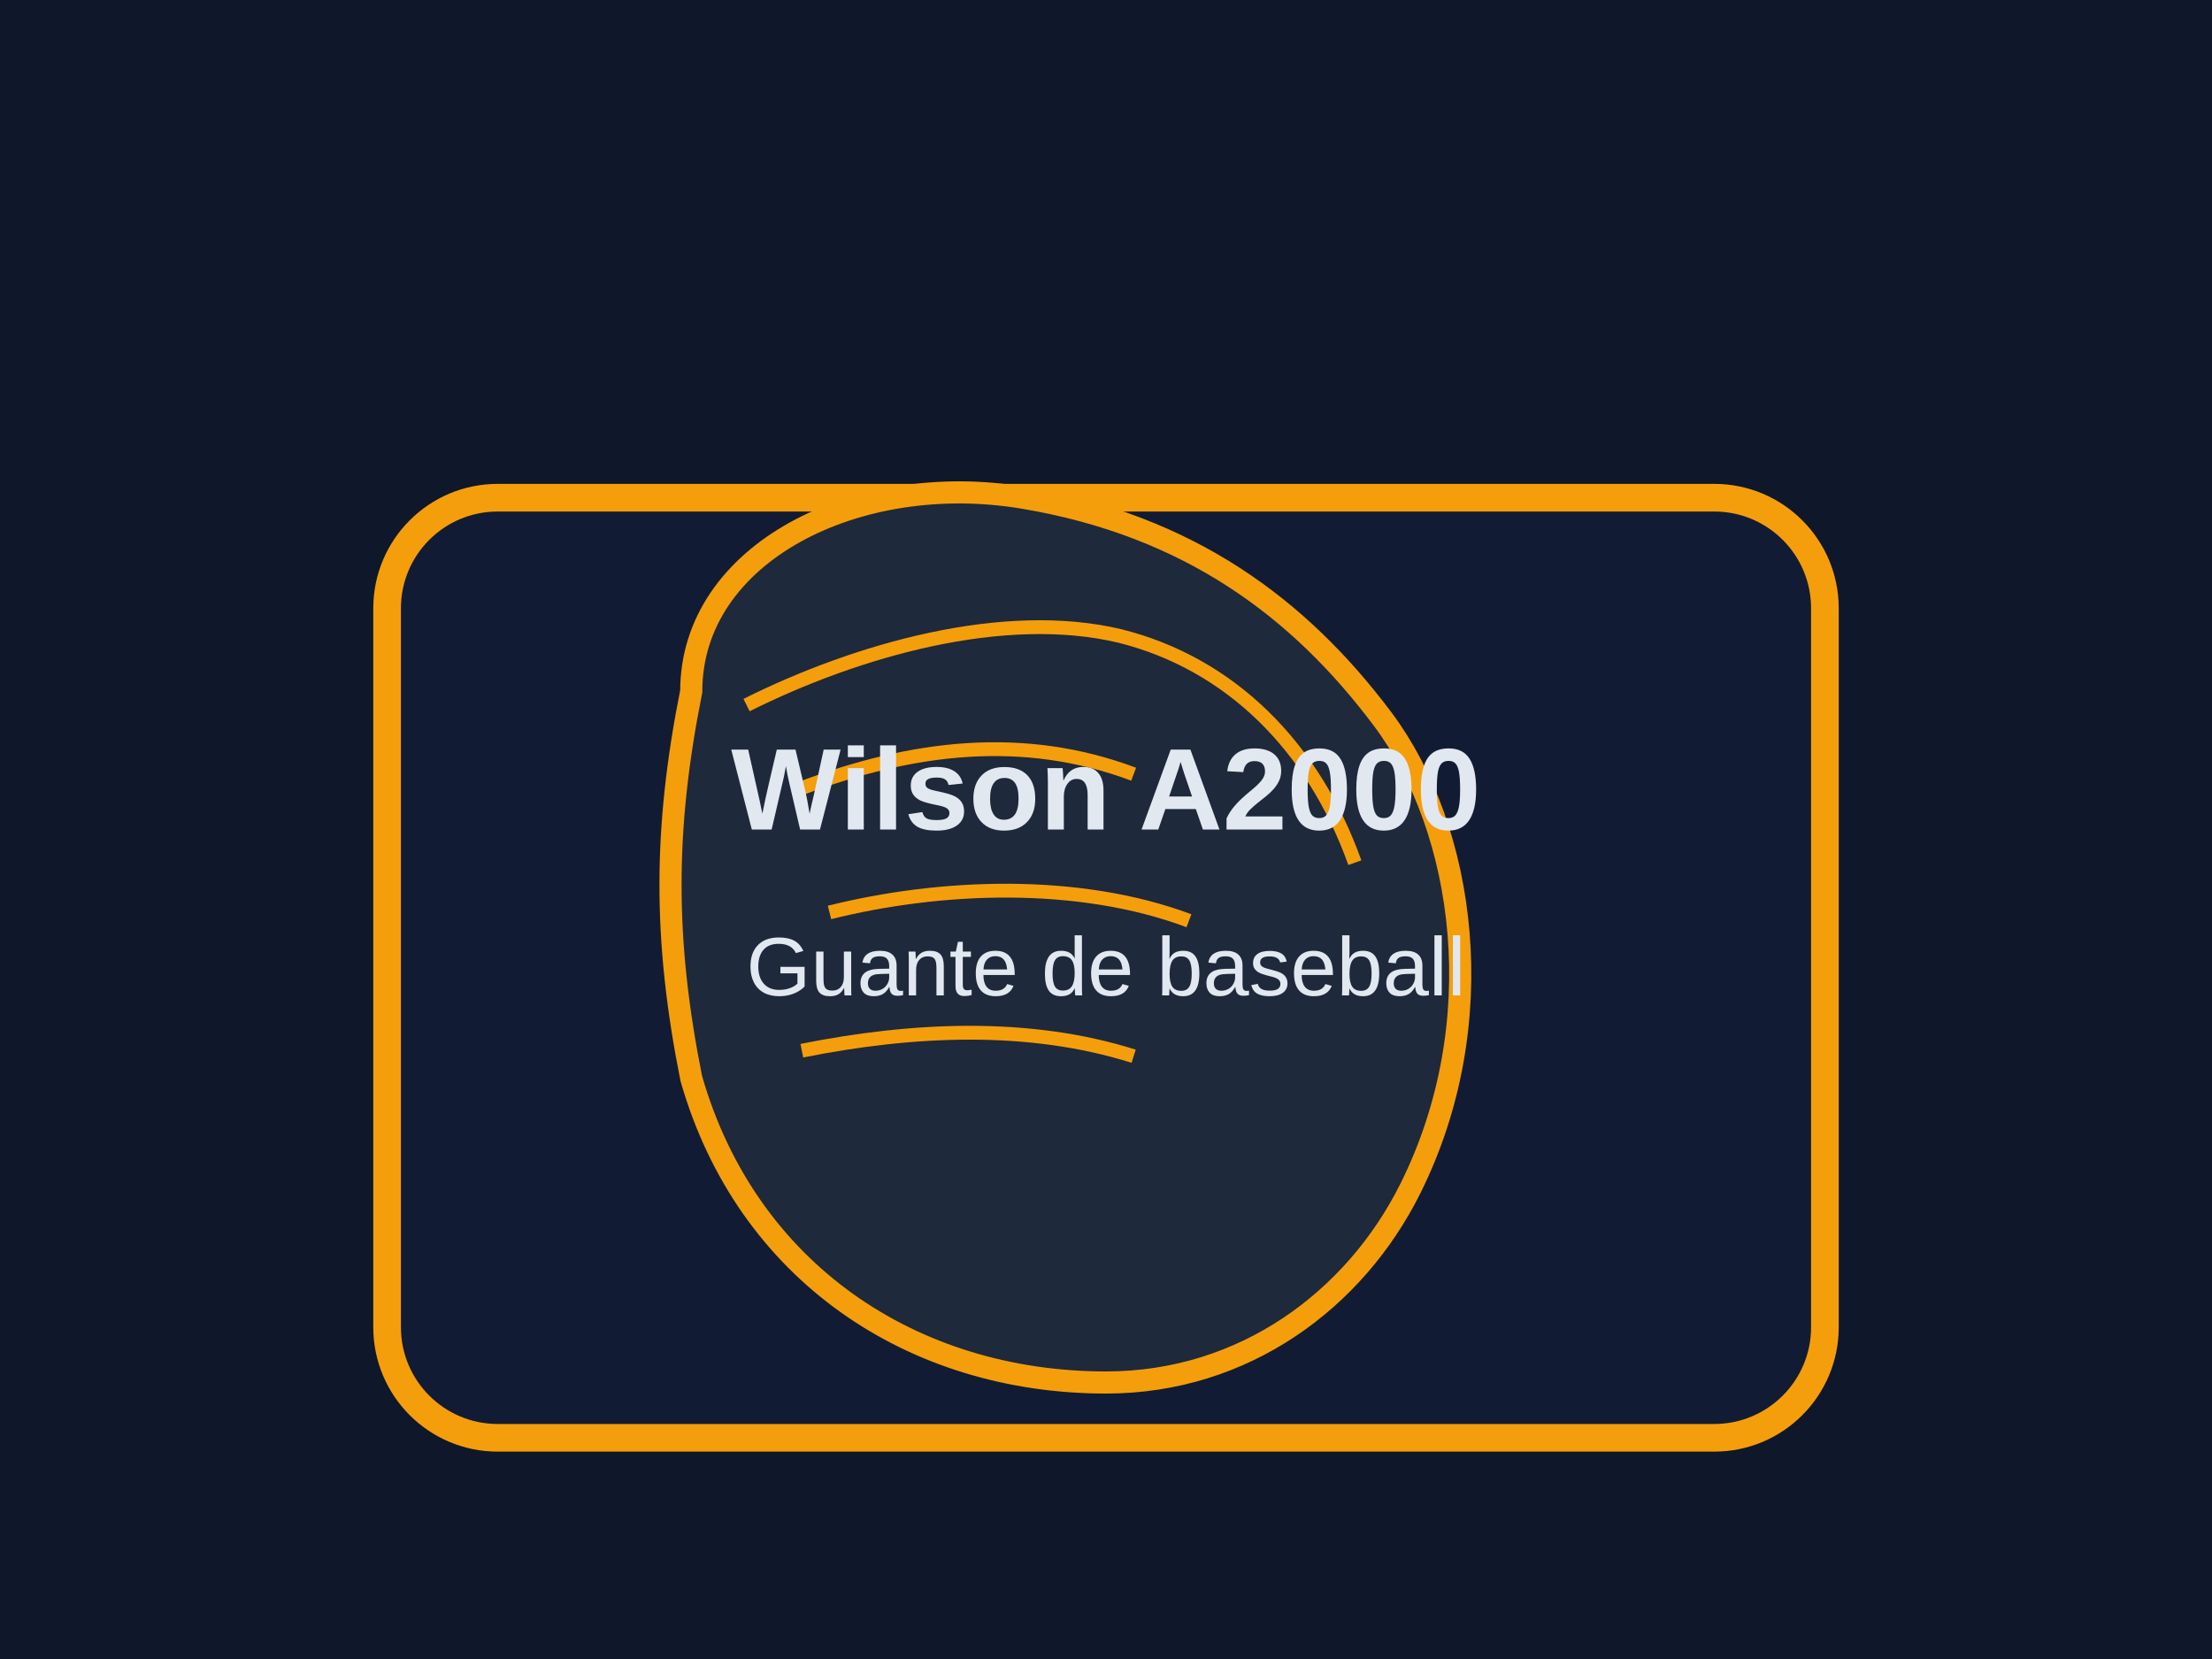
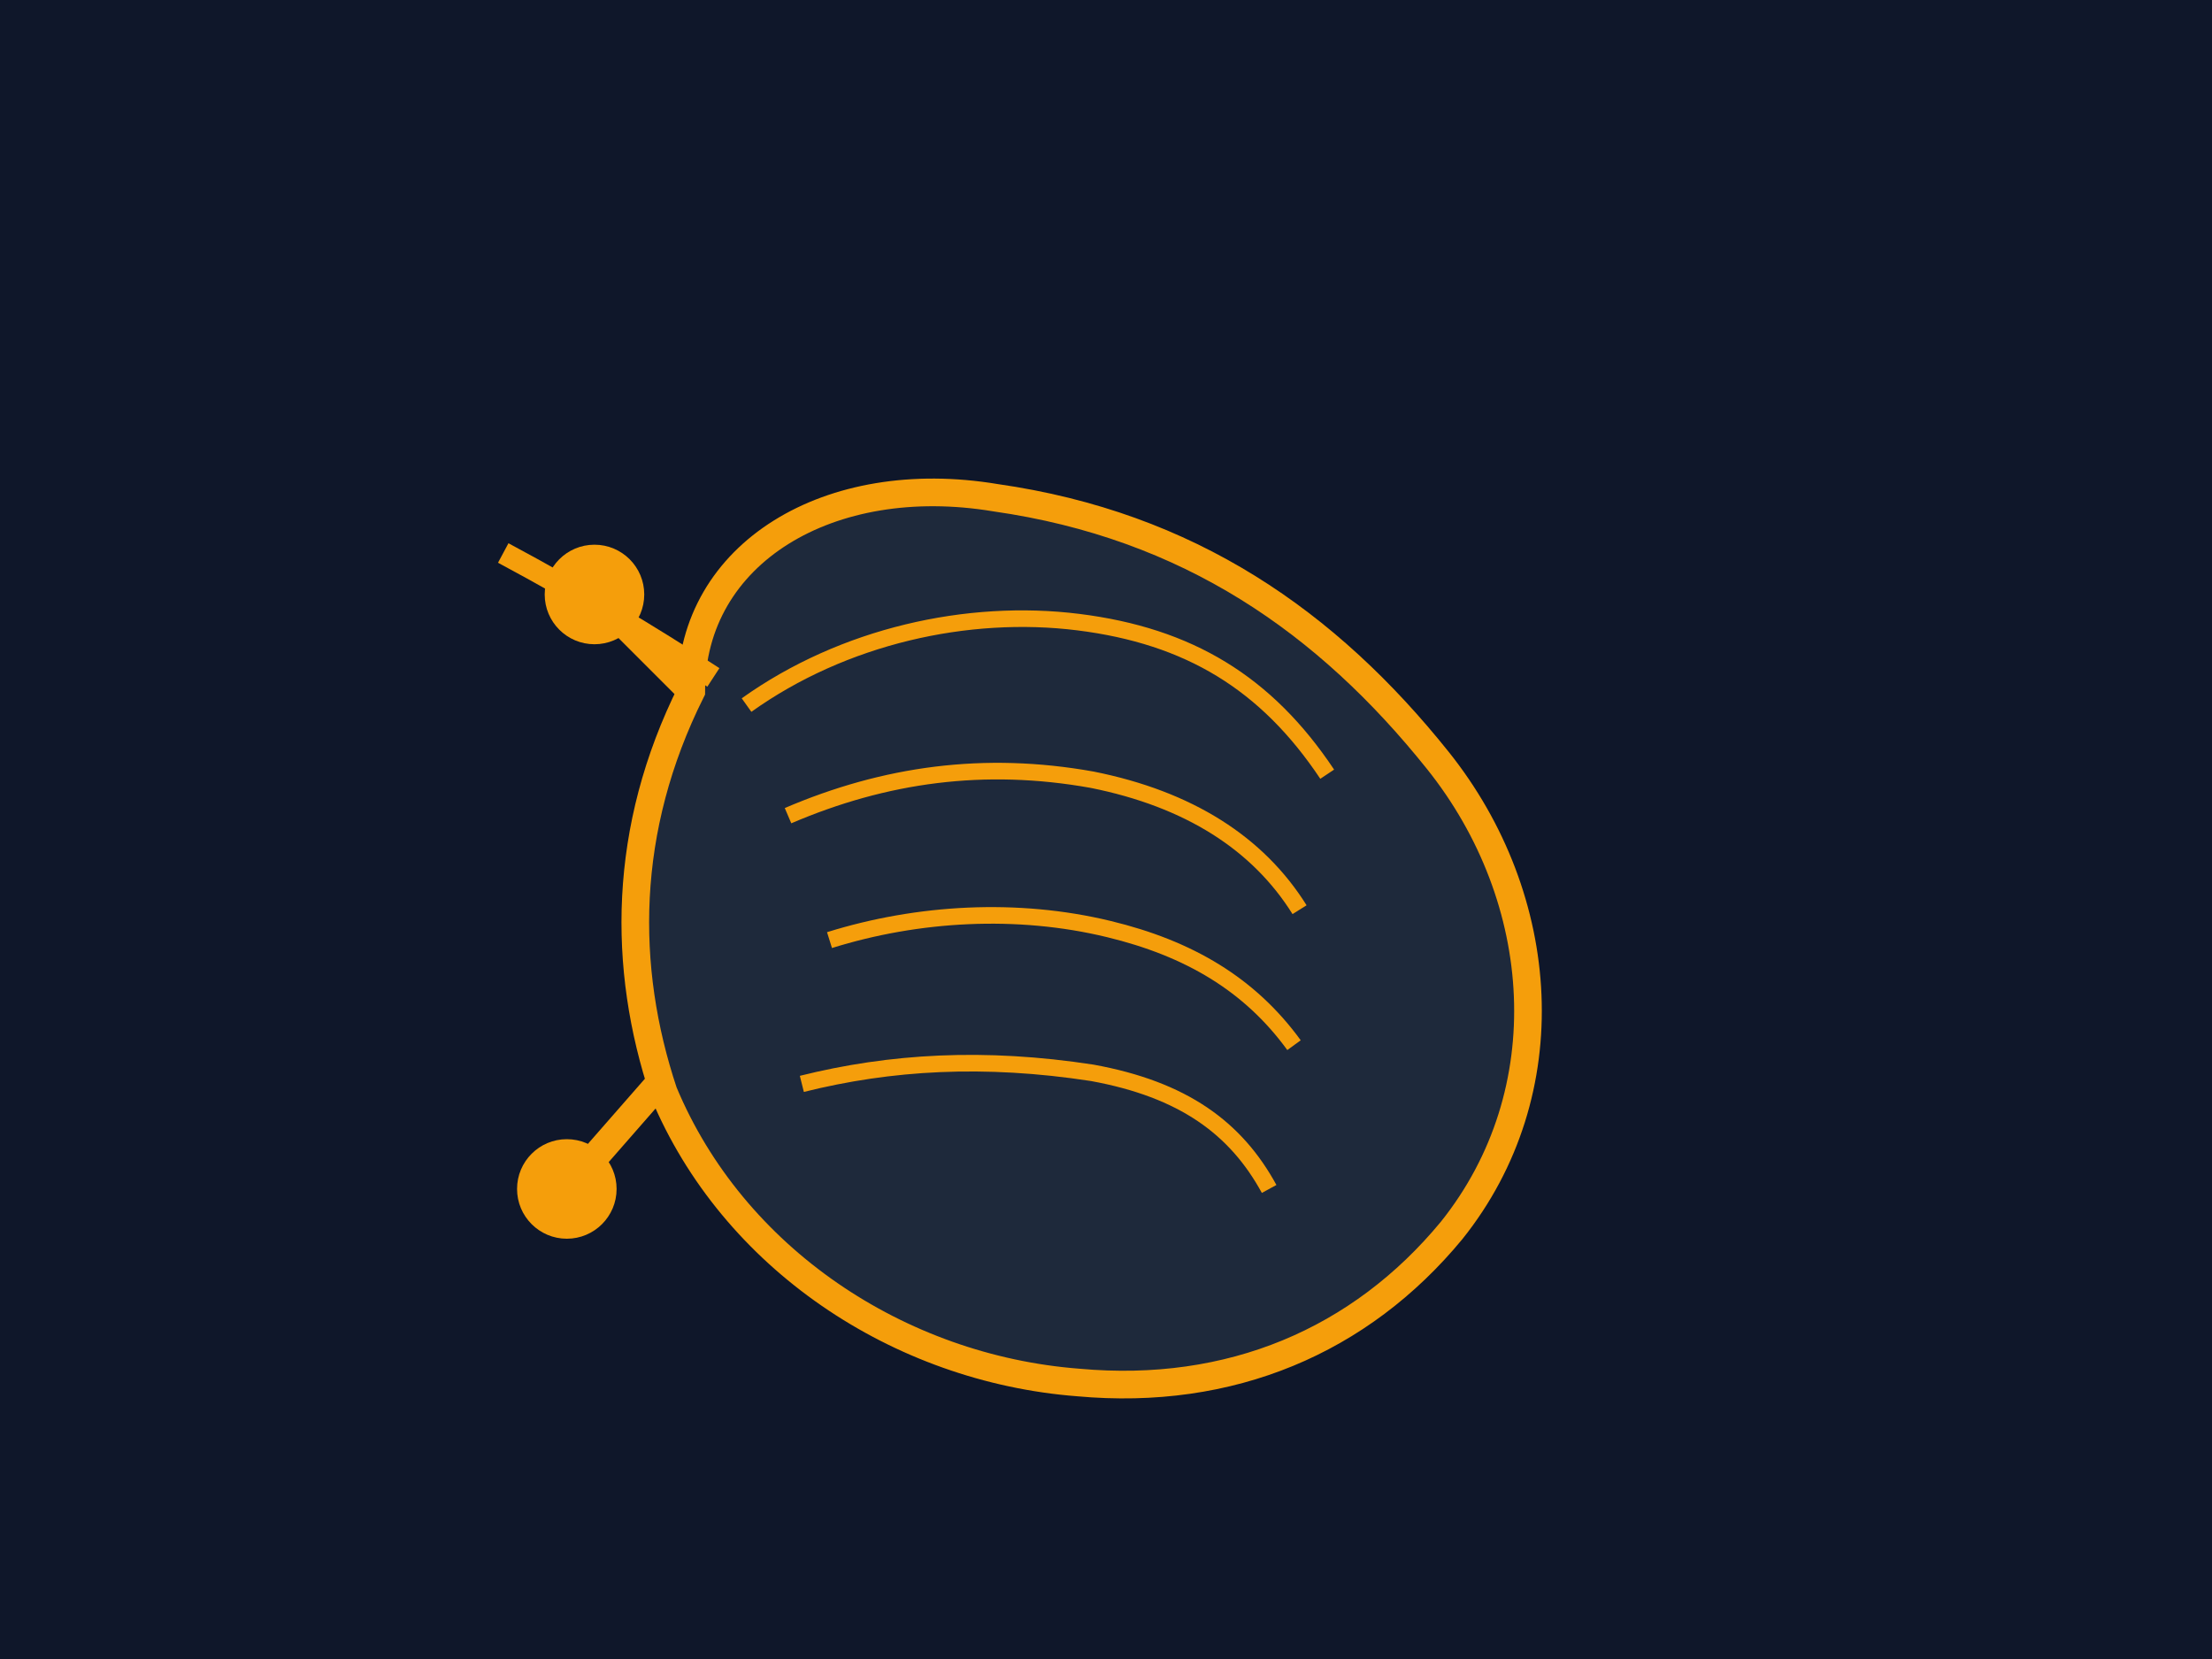
<svg xmlns="http://www.w3.org/2000/svg" width="800" height="600" viewBox="0 0 800 600">
  <rect width="100%" height="100%" fill="#0f172a" />
-   <rect x="140" y="180" width="520" height="340" rx="40" ry="40" fill="#111c34" stroke="#f59e0b" stroke-width="10" />
-   <path d="M250 250 C250 200, 310 170, 370 180 C430 190, 470 220, 500 260 C530 300, 540 370, 510 430 C490 470, 450 500, 400 500 C330 500, 270 460, 250 390 C240 340, 240 300, 250 250 Z" fill="#1e293b" stroke="#f59e0b" stroke-width="8" />
-   <path d="M270 255 C310 235, 363 220, 405 230 C445 240, 475 270, 490 312" stroke="#f59e0b" stroke-width="5" fill="none" />
-   <path d="M290 285 C330 270, 370 265, 410 280" stroke="#f59e0b" stroke-width="5" fill="none" />
-   <path d="M300 330 C340 320, 390 318, 430 333" stroke="#f59e0b" stroke-width="5" fill="none" />
-   <path d="M290 380 C330 372, 372 370, 410 382" stroke="#f59e0b" stroke-width="5" fill="none" />
-   <text x="400" y="300" text-anchor="middle" fill="#e2e8f0" font-family="Arial, sans-serif" font-size="42" font-weight="700">Wilson A2000</text>
-   <text x="400" y="360" text-anchor="middle" fill="#e2e8f0" font-family="Arial, sans-serif" font-size="30">Guante de baseball</text>
+   <path d="M250 250 C250 200, 300 170, 360 180 C430 190, 480 225, 520 275 C560 325, 565 395, 525 445 C492 485, 445 505, 390 500 C325 495, 265 455, 240 395 C225 350, 225 300, 250 250 Z" fill="#1e293b" stroke="#f59e0b" stroke-width="10" />
+   <path d="M270 255 C305 230, 350 220, 390 225 C430 230, 458 247, 480 280" stroke="#f59e0b" stroke-width="6" fill="none" />
+   <path d="M285 295 C320 280, 356 275, 395 282 C430 289, 455 305, 470 329" stroke="#f59e0b" stroke-width="6" fill="none" />
+   <path d="M300 340 C332 330, 368 328, 401 336 C430 343, 452 356, 468 378" stroke="#f59e0b" stroke-width="6" fill="none" />
+   <path d="M290 392 C322 384, 356 382, 395 388 C428 394, 447 408, 459 430" stroke="#f59e0b" stroke-width="6" fill="none" />
+   <path d="M250 250 L215 215" stroke="#f59e0b" stroke-width="10" />
+   <path d="M240 390 L205 430" stroke="#f59e0b" stroke-width="10" />
+   <path d="M258 245 C235 230, 210 215, 182 200" stroke="#f59e0b" stroke-width="8" fill="none" />
+   <circle cx="215" cy="215" r="18" fill="#f59e0b" />
+   <circle cx="205" cy="430" r="18" fill="#f59e0b" />
</svg>
